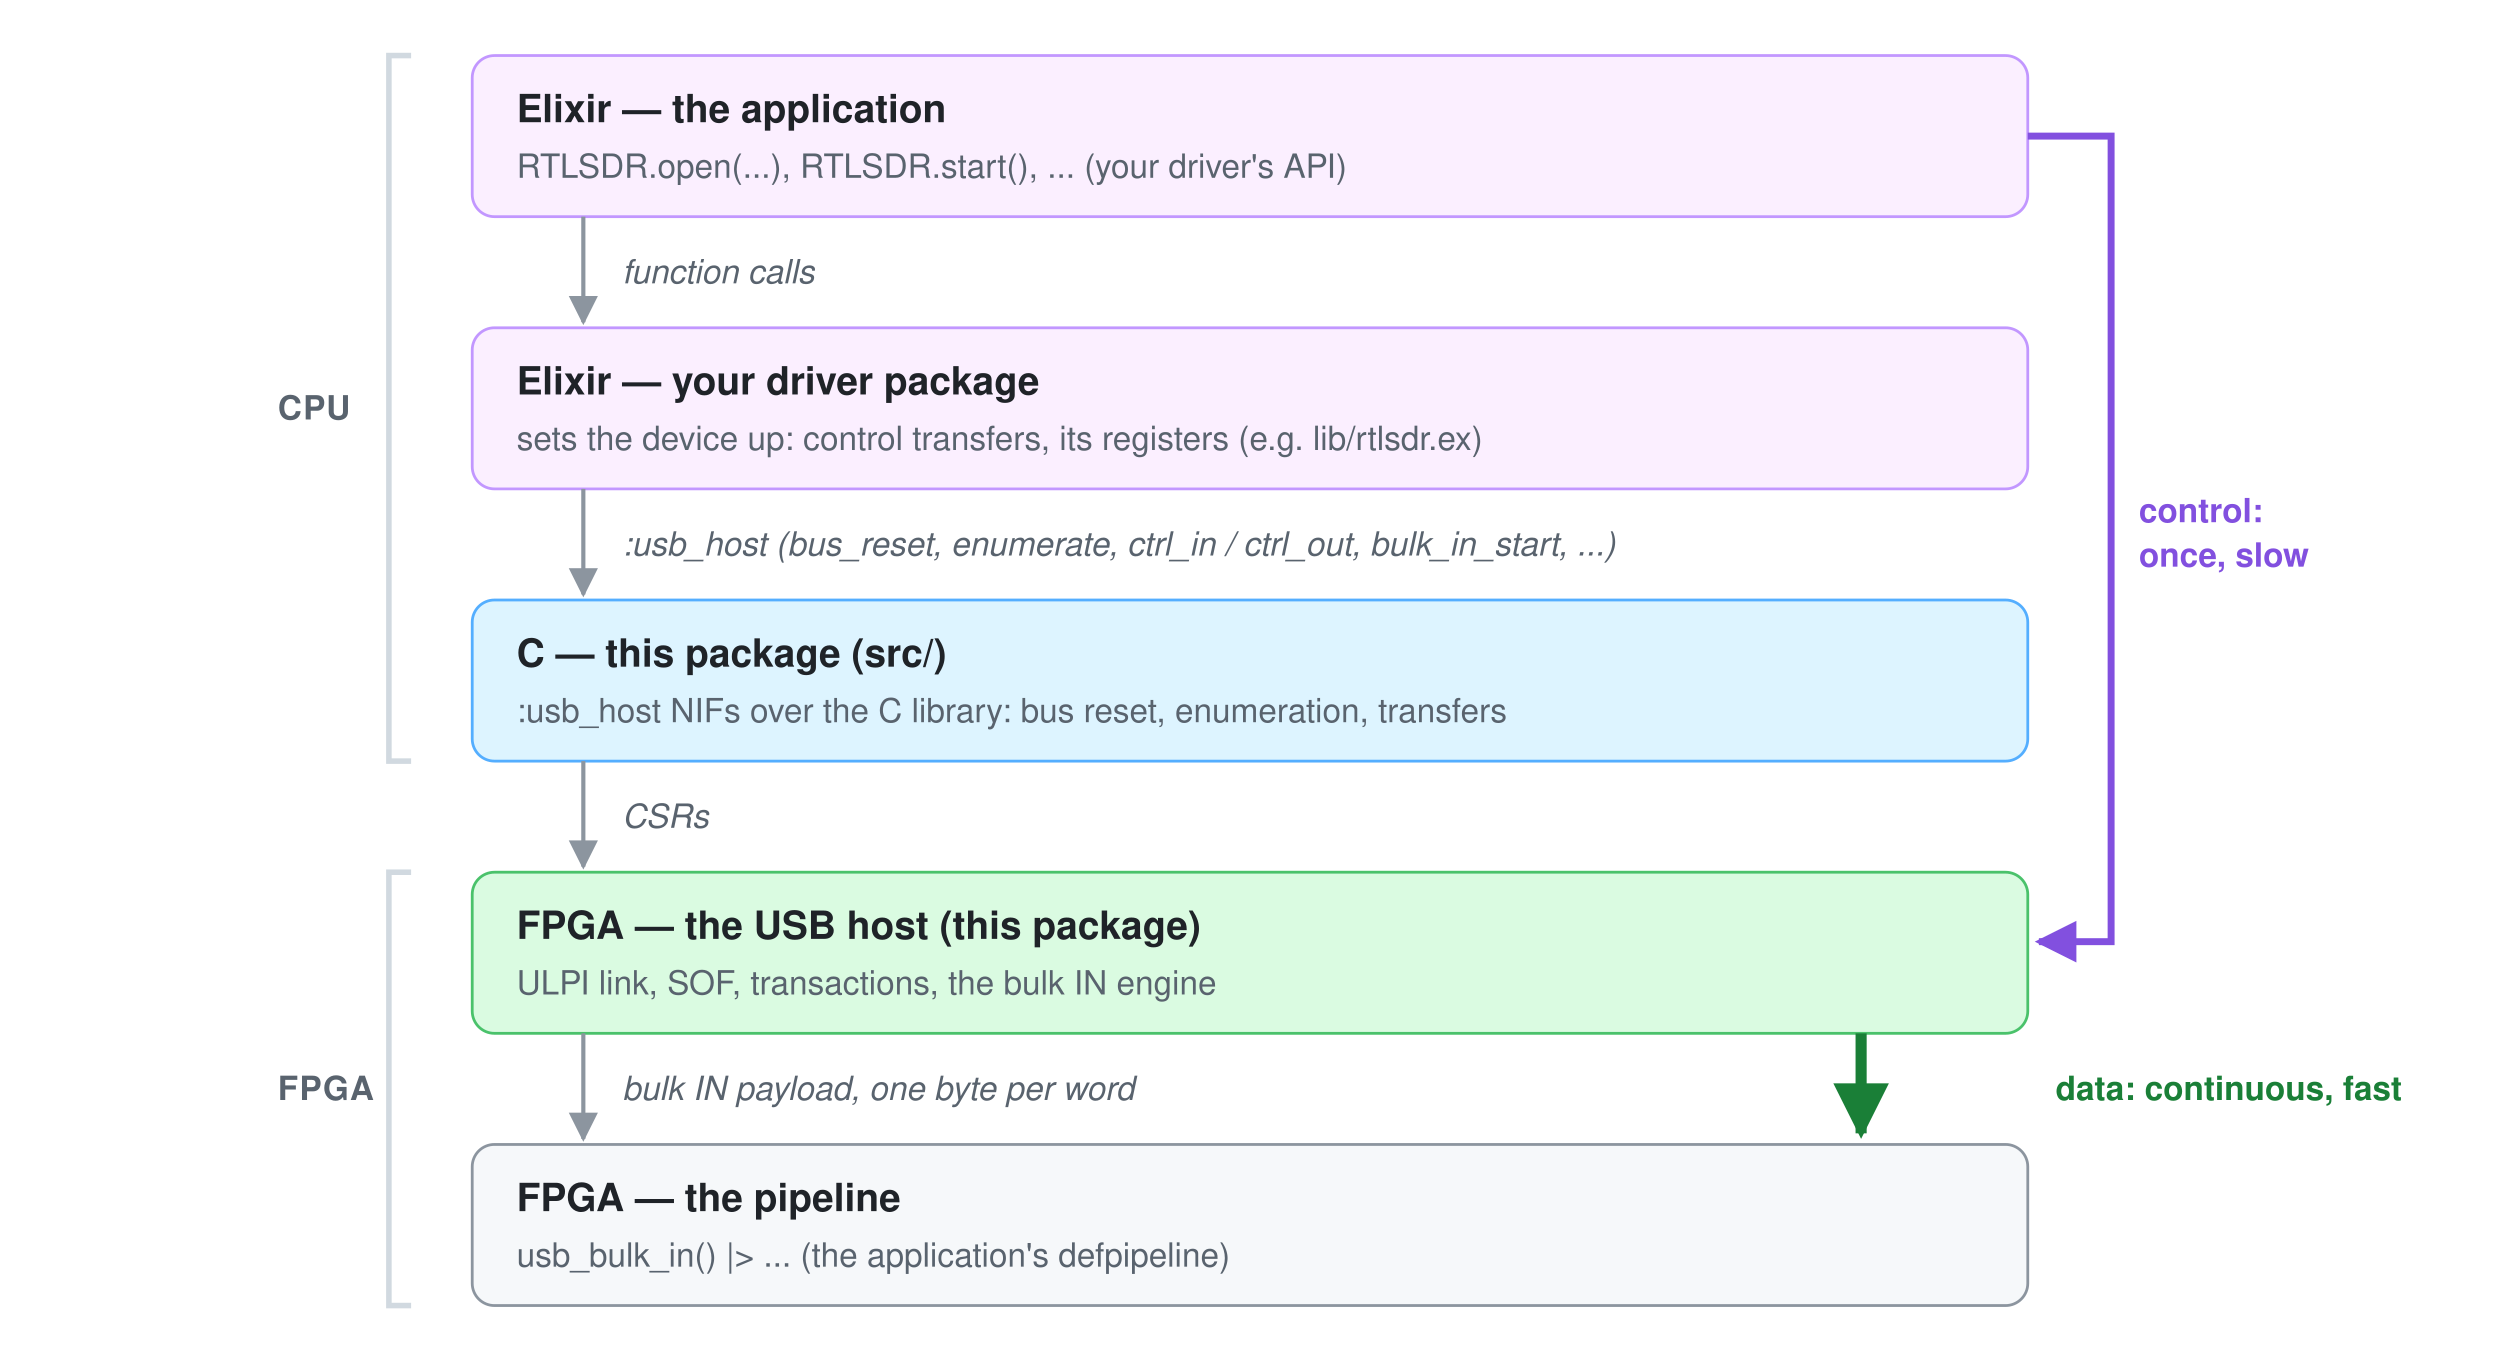
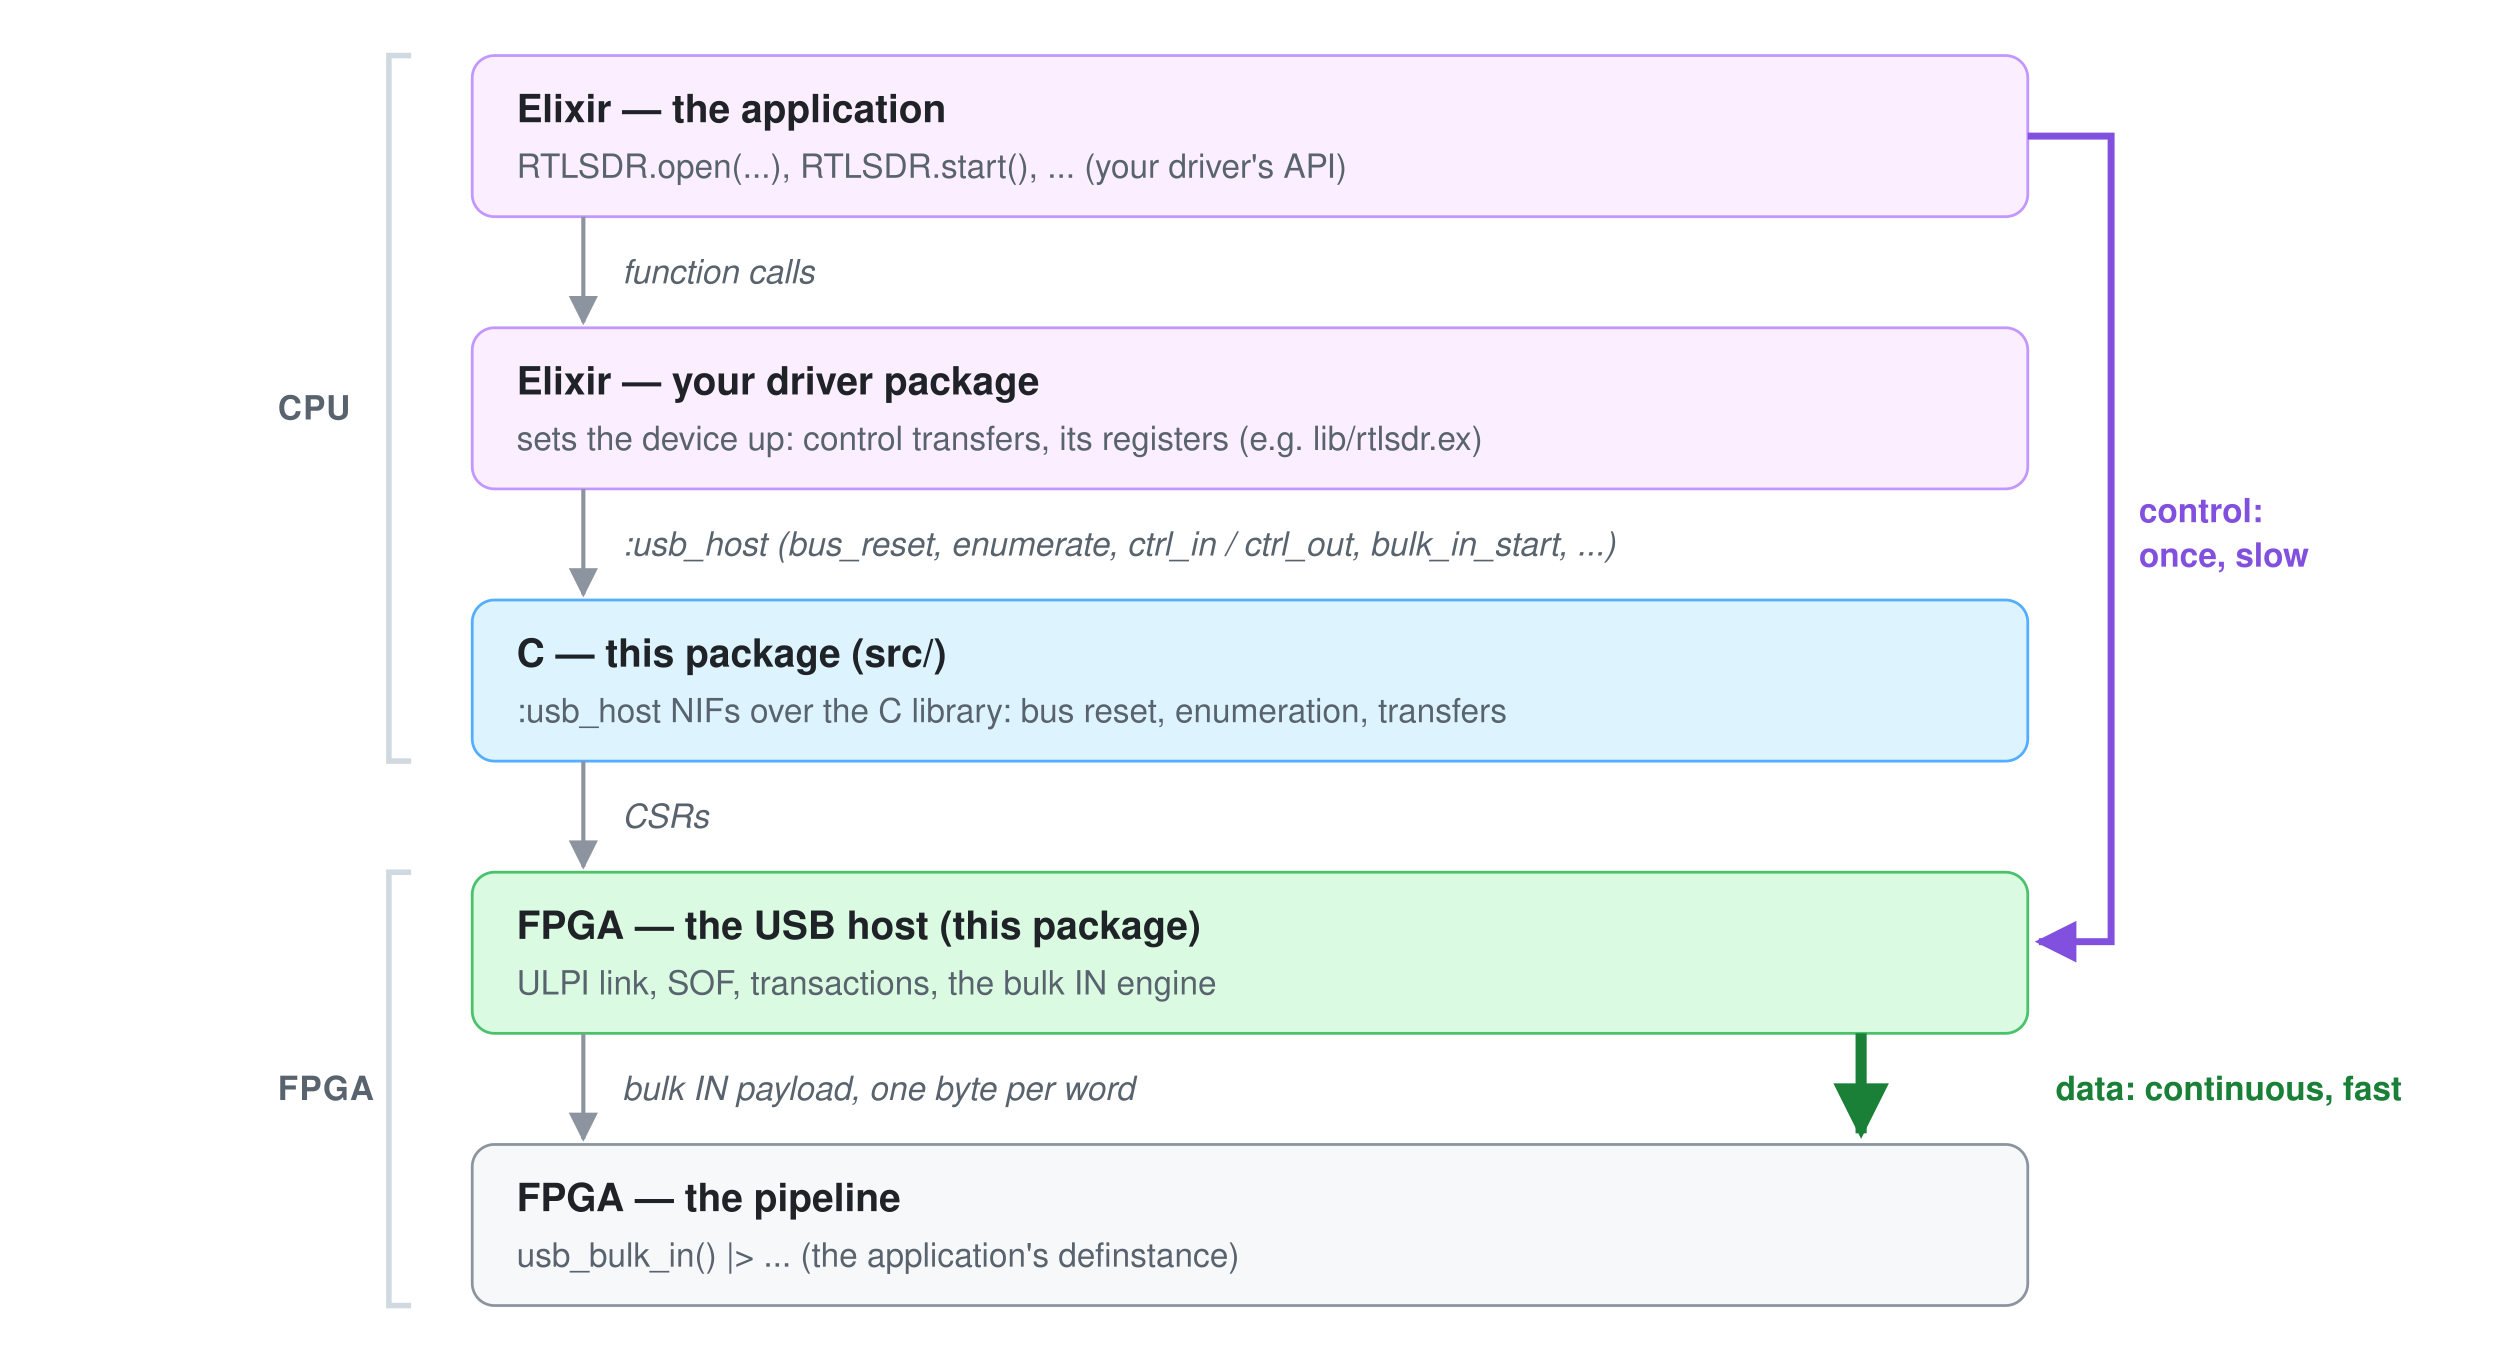
<svg xmlns="http://www.w3.org/2000/svg" viewBox="0 0 900 490" width="900" height="490" font-family="-apple-system, BlinkMacSystemFont, 'Segoe UI', 'Hiragino Sans', 'Noto Sans JP', Helvetica, Arial, sans-serif">
  <style>
    .t { fill: #1f2328; font-size: 14px; font-weight: 600; }
    .s { fill: #59636e; font-size: 12px; }
    .lk { fill: #59636e; font-size: 12px; font-style: italic; }
    .lab { fill: #59636e; font-size: 12px; font-weight: 600; letter-spacing: 0.04em; }
    .note { font-size: 12px; font-weight: 600; }
    .ex { fill: #fbefff; stroke: #c297ff; }
    .c { fill: #ddf4ff; stroke: #54aeff; }
    .hw { fill: #dafbe1; stroke: #4ac26b; }
    .pipe { fill: #f6f8fa; stroke: #8c959f; }
    .arr { stroke: #8c959f; stroke-width: 1.5; fill: none; marker-end: url(#a); }
    .ah { fill: #8c959f; }
    .ctrl { stroke: #8250df; stroke-width: 2.5; fill: none; marker-end: url(#ac); }
    .ach { fill: #8250df; }
    .data { stroke: #1a7f37; stroke-width: 4; fill: none; marker-end: url(#ad); }
    .adh { fill: #1a7f37; }
    .nc { fill: #8250df; } .nd { fill: #1a7f37; }
    .br { stroke: #d1d9e0; stroke-width: 2; fill: none; }
    @media (prefers-color-scheme: dark) {
      .t { fill: #f0f6fc; } .s, .lk, .lab { fill: #9198a1; }
      .ex { fill: #271052; stroke: #ab7df8; } .c { fill: #0c2d6b; stroke: #4493f8; }
      .hw { fill: #04260f; stroke: #3fb950; } .pipe { fill: #151b23; stroke: #656c76; }
      .arr { stroke: #656c76; } .ah { fill: #656c76; }
      .ctrl { stroke: #ab7df8; } .ach, .nc { fill: #ab7df8; }
      .data { stroke: #3fb950; } .adh, .nd { fill: #3fb950; }
      .br { stroke: #3d444d; }
    }
  </style>
  <defs>
    <marker id="a" viewBox="0 0 10 10" refX="9" refY="5" markerWidth="7" markerHeight="7" orient="auto">
      <path class="ah" d="M0,0 L10,5 L0,10 z" />
    </marker>
    <marker id="ac" viewBox="0 0 10 10" refX="9" refY="5" markerWidth="6" markerHeight="6" orient="auto">
      <path class="ach" d="M0,0 L10,5 L0,10 z" />
    </marker>
    <marker id="ad" viewBox="0 0 10 10" refX="9" refY="5" markerWidth="5" markerHeight="5" orient="auto">
      <path class="adh" d="M0,0 L10,5 L0,10 z" />
    </marker>
  </defs>
  <rect class="ex" x="170" y="20" width="560" height="58" rx="8" />
  <text class="t" x="186" y="44">Elixir — the application</text>
  <text class="s" x="186" y="64">RTLSDR.open(...), RTLSDR.start(), ...  (your driver's API)</text>
  <path class="arr" d="M210,78 V116" />
  <text class="lk" x="224" y="102">function calls</text>
  <rect class="ex" x="170" y="118" width="560" height="58" rx="8" />
  <text class="t" x="186" y="142">Elixir — your driver package</text>
  <text class="s" x="186" y="162">sets the device up: control transfers, its registers (e.g. lib/rtlsdr.ex)</text>
  <path class="arr" d="M210,176 V214" />
  <text class="lk" x="224" y="200">:usb_host (bus_reset, enumerate, ctrl_in / ctrl_out, bulk_in_start, ...)</text>
  <rect class="c" x="170" y="216" width="560" height="58" rx="8" />
  <text class="t" x="186" y="240">C — this package (src/)</text>
  <text class="s" x="186" y="260">:usb_host NIFs over the C library: bus reset, enumeration, transfers</text>
  <path class="arr" d="M210,274 V312" />
  <text class="lk" x="224" y="298">CSRs</text>
  <rect class="hw" x="170" y="314" width="560" height="58" rx="8" />
  <text class="t" x="186" y="338">FPGA — the USB host (this package)</text>
  <text class="s" x="186" y="358">ULPI link, SOF, transactions, the bulk IN engine</text>
  <path class="arr" d="M210,372 V410" />
  <text class="lk" x="224" y="396">bulk IN payload, one byte per word</text>
  <rect class="pipe" x="170" y="412" width="560" height="58" rx="8" />
  <text class="t" x="186" y="436">FPGA — the pipeline</text>
-   <text class="s" x="186" y="456">usb_bulk_in() |&gt; ...  (the application's defpipeline)</text>
+   <text class="s" x="186" y="456">usb_bulk_in() |&gt; ...  (the application's definstance)</text>
  <path class="br" d="M148,20 h-8 v254 h8" />
  <text class="lab" x="100" y="151">CPU</text>
  <path class="br" d="M148,314 h-8 v156 h8" />
  <text class="lab" x="100" y="396">FPGA</text>
  <path class="ctrl" d="M730,49 H760 V339 H734" />
  <text class="note nc">
    <tspan x="770" y="188">control:</tspan>
    <tspan x="770" y="204">once, slow</tspan>
  </text>
  <path class="data" d="M670,372 V408" />
  <text class="note nd" x="740" y="396">data: continuous, fast</text>
</svg>
